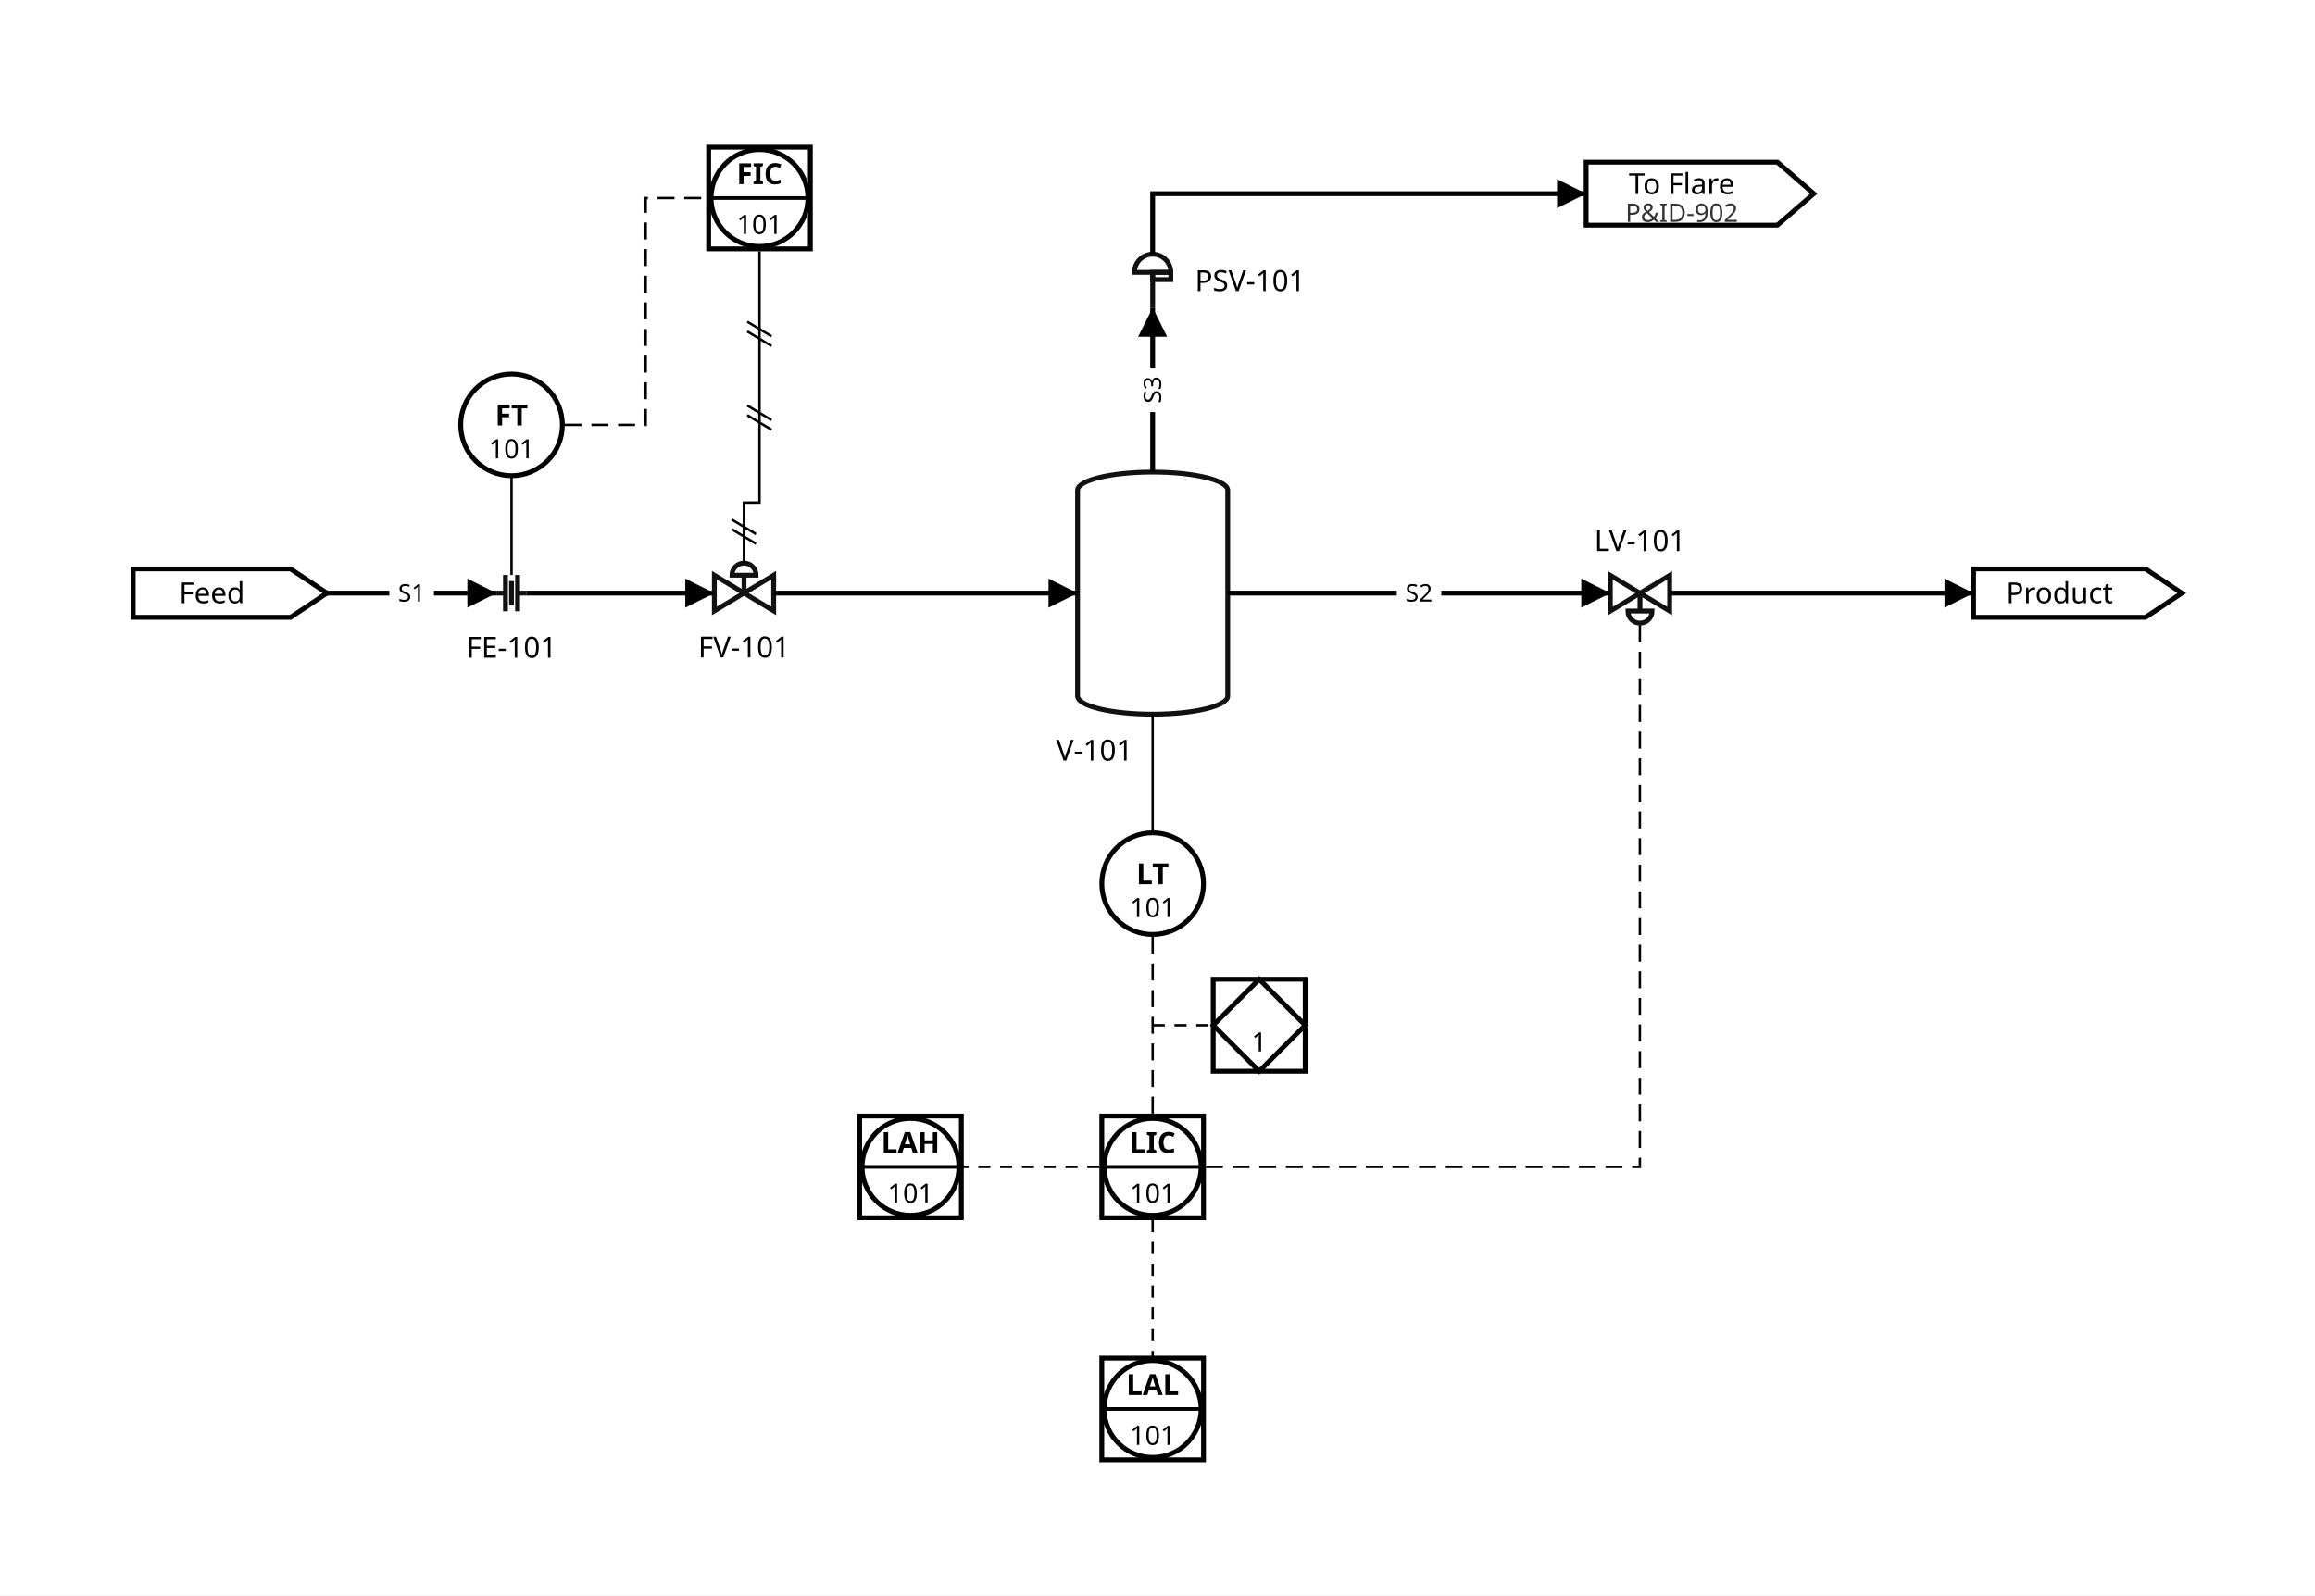
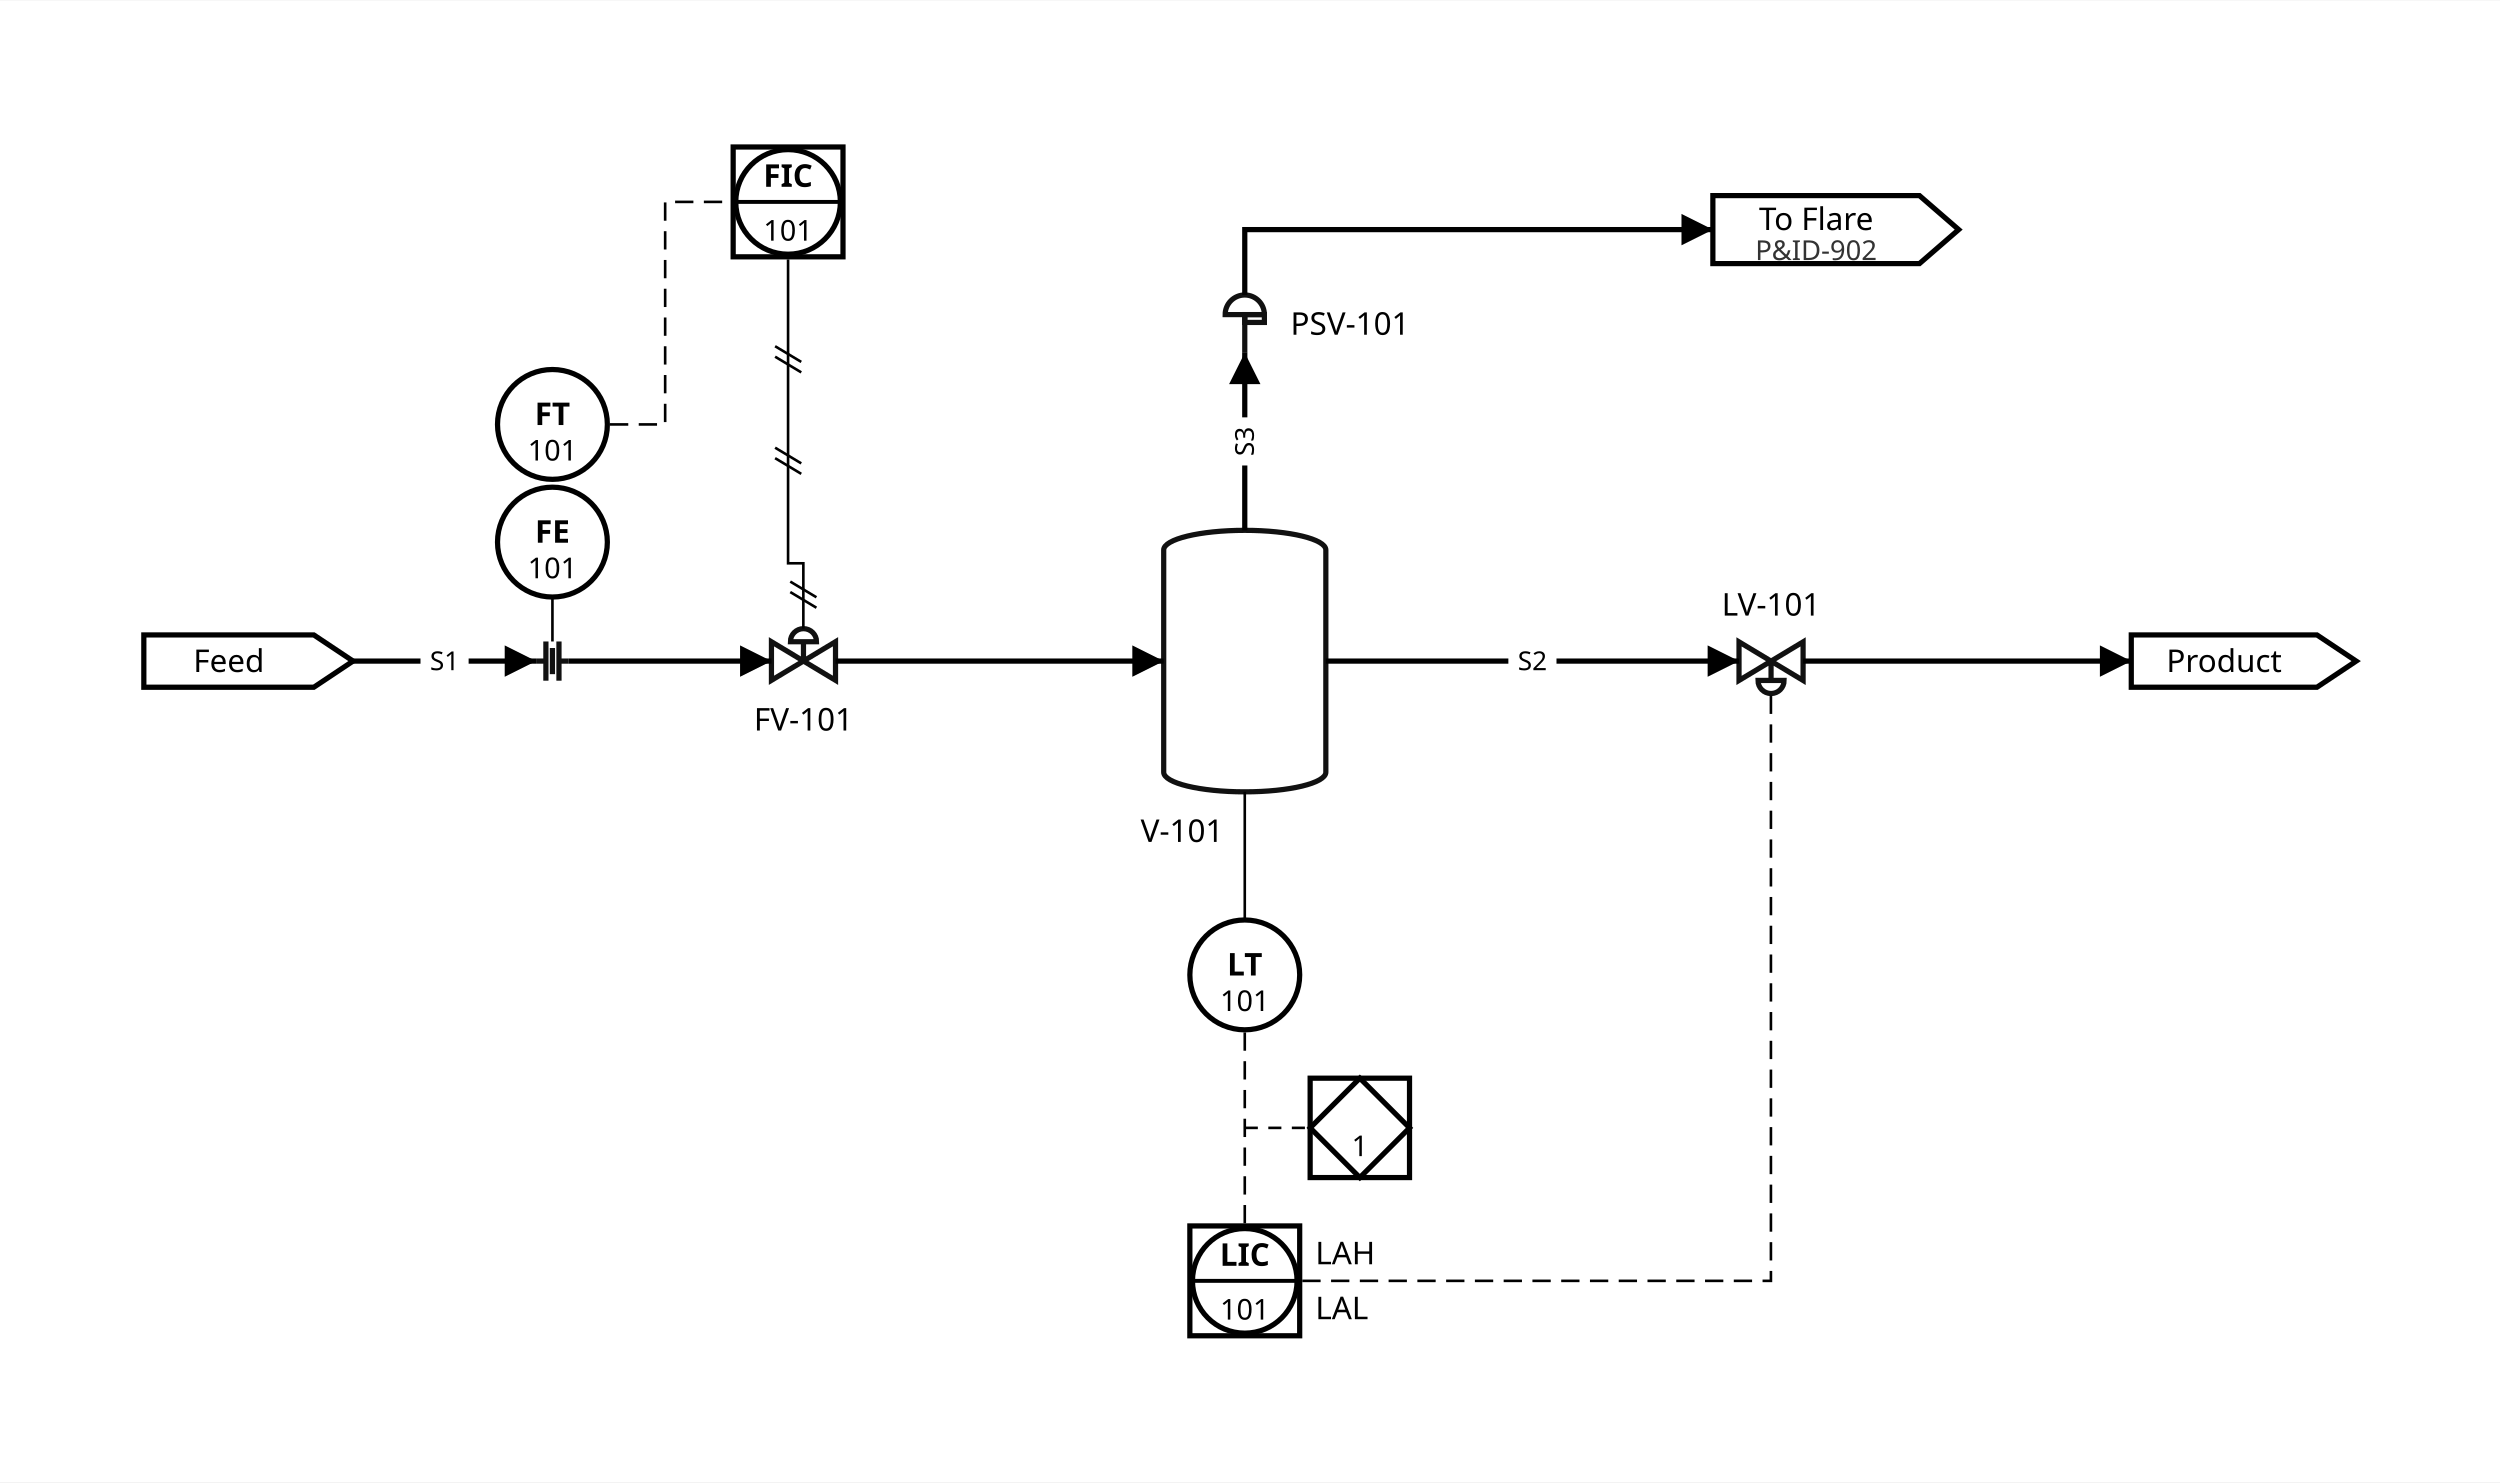
- <svg xmlns="http://www.w3.org/2000/svg" width="956" height="659" viewBox="-25.0 -50.0 956.0 659.0">
-   <rect x="-25.0" y="-50.0" width="956.0" height="659.0" fill="white" />
+ <svg xmlns="http://www.w3.org/2000/svg" width="956" height="567" viewBox="-25.0 -57.6 956.0 566.6">
+   <rect x="-25.0" y="-57.6" width="956.0" height="566.6" fill="white" />
  <defs>
    <marker id="arrow_black" viewBox="0 0 10 10" refX="10" refY="5" markerWidth="12" markerHeight="12" markerUnits="userSpaceOnUse" orient="auto-start-reverse">
      <path d="M 0 0 L 10 5 L 0 10 z" fill="black" />
    </marker>
    <symbol id="sym_fitting_orifice" viewBox="0 0 12.5 15.0" overflow="visible">
      <g transform="scale(0.25)">
        <path d="M 0.0 30.0 L 15.0 30.0 M 15.0 0.0 L 15.0 60.0 M 25.0 10.0 L 25.0 50.0 M 35.0 0.0 L 35.0 60.0 M 35.0 30.0 L 50.0 30.0" fill="none" stroke="#111" stroke-width="8.0" />
      </g>
    </symbol>
    <symbol id="sym_instrument" viewBox="0 0 44.0 44.0" overflow="visible">
      <circle cx="22" cy="22" r="21" fill="white" stroke="black" stroke-width="2" />
    </symbol>
    <symbol id="sym_instrument_logic" viewBox="0 0 40.0 40.0" overflow="visible">
      <rect x="1" y="1" width="38" height="38" fill="white" stroke="black" stroke-width="2" />
      <polygon points="20,1 39,20 20,39 1,20" fill="none" stroke="black" stroke-width="2" />
    </symbol>
    <symbol id="sym_instrument_shared" viewBox="0 0 44.0 44.0" overflow="visible">
      <rect x="1" y="1" width="42" height="42" fill="white" stroke="black" stroke-width="2" />
      <circle cx="22" cy="22" r="20" fill="none" stroke="black" stroke-width="2" />
      <line x1="2" y1="22" x2="42" y2="22" stroke="black" stroke-width="1.5" />
    </symbol>
    <symbol id="sym_valve_control" viewBox="0 0 24.5 19.8" overflow="visible">
      <g transform="scale(0.25)">
        <path d="M 0.0 79.0 L 0.0 20.0 L 98.0 79.0 L 98.0 20.0 Z M 29.0 20.0 A 20.0 20.0 0.0 0 1 49.0 0.0 A 20.0 20.0 0.0 0 1 69.0 20.0 Z M 49.0 20.0 L 49.0 49.0" fill="none" stroke="#111" stroke-width="8.0" />
      </g>
    </symbol>
    <symbol id="sym_valve_relief" viewBox="0 0 15.0 22.1" overflow="visible">
      <g transform="scale(0.375)">
        <path d="M 0.0 20.0 A 20.0 20.0 0.0 0 1 20.0 0.0 A 20.0 20.0 0.0 0 1 40.0 20.0 Z M 20.0 20.0 L 20.0 59.0" fill="none" stroke="#111" stroke-width="5.333" />
        <rect x="20.0" y="20.0" width="20.0" height="8.0" fill="none" stroke="#111" stroke-width="5.333" />
      </g>
    </symbol>
    <symbol id="sym_vessel" viewBox="0 0 62.0 100.0" overflow="visible">
      <path d="M 0 7.5 A 31 7.5 0 0 1 31 0 A 31 7.5 0 0 1 62 7.5 L 62 92.5 A 31 7.5 0 0 1 31 100 A 31 7.5 0 0 1 0 92.5 Z" fill="none" stroke="#111" stroke-width="2" />
    </symbol>
  </defs>
  <g id="units">
    <polygon points="30.0,185.0 95.0,185.0 110.0,195.0 95.0,205.0 30.0,205.0" fill="transparent" stroke="black" stroke-width="2" />
    <text x="62.5" y="195.0" font-family="sans-serif" font-size="12" text-anchor="middle" dominant-baseline="middle">Feed</text>
    <use href="#sym_valve_control" x="270" y="182.6" width="24.5" height="19.8" />
    <use href="#sym_vessel" x="420" y="145" width="62.0" height="100.0" />
    <use href="#sym_fitting_orifice" x="180" y="187.5" width="12.5" height="15.0" />
    <use href="#sym_valve_control" x="640" y="187.6" width="24.5" height="19.8" transform="translate(0, 395) scale(1, -1)" />
    <polygon points="790.0,185.0 861.0,185.0 876.0,195.0 861.0,205.0 790.0,205.0" fill="transparent" stroke="black" stroke-width="2" />
    <text x="825.5" y="195.0" font-family="sans-serif" font-size="12" text-anchor="middle" dominant-baseline="middle">Product</text>
    <use href="#sym_valve_relief" x="443.5" y="55" width="15.0" height="22.1" />
    <polygon points="630,17 709.0,17 724.0,30 709.0,43 630,43" fill="transparent" stroke="black" stroke-width="2" />
    <text x="669.5" y="26" font-family="sans-serif" font-size="12" text-anchor="middle" dominant-baseline="middle">To Flare</text>
    <text x="669.5" y="38" font-family="sans-serif" font-size="10.5" text-anchor="middle" dominant-baseline="middle" fill="#333">P&amp;ID-902</text>
  </g>
  <g id="streams">
    <path d="M 110.0,195.0 L 180.0,195.0" fill="none" stroke="black" stroke-width="2" marker-end="url(#arrow_black)" />
    <path d="M 192.5,195.0 L 270.0,195.0" fill="none" stroke="black" stroke-width="2" marker-end="url(#arrow_black)" />
    <path d="M 294.5,195.0 L 420.0,195.0" fill="none" stroke="black" stroke-width="2" marker-end="url(#arrow_black)" />
    <path d="M 482.0,195.0 L 640.0,195.0" fill="none" stroke="black" stroke-width="2" marker-end="url(#arrow_black)" />
    <path d="M 664.5,195.0 L 790.0,195.0" fill="none" stroke="black" stroke-width="2" marker-end="url(#arrow_black)" />
    <path d="M 451.0,145.0 L 451.0,77.1" fill="none" stroke="black" stroke-width="2" marker-end="url(#arrow_black)" />
    <path d="M 451.0,55.0 L 451.0,30.0 L 630,30.0" fill="none" stroke="black" stroke-width="2" marker-end="url(#arrow_black)" />
-     <path d="M 208.25,125.5 L 241.644,125.5 L 241.644,31.803 L 266.644,31.803" fill="none" stroke="black" stroke-width="1" stroke-dasharray="7,4" />
-     <path d="M 288.644,53.803 L 288.644,157.6 L 282.2,157.6 L 282.2,182.6" fill="none" stroke="black" stroke-width="1" />
-     <line x1="283.6" y1="82.9" x2="293.6" y2="88.9" stroke="black" stroke-width="1" />
-     <line x1="283.6" y1="86.9" x2="293.6" y2="92.9" stroke="black" stroke-width="1" />
-     <line x1="283.6" y1="117.5" x2="293.6" y2="123.5" stroke="black" stroke-width="1" />
-     <line x1="283.6" y1="121.5" x2="293.6" y2="127.5" stroke="black" stroke-width="1" />
+     <path d="M 208.25,104.5 L 229.357,104.5 L 229.357,19.407 L 254.357,19.407" fill="none" stroke="black" stroke-width="1" stroke-dasharray="7,4" />
+     <path d="M 276.357,41.407 L 276.357,157.6 L 282.2,157.6 L 282.2,182.6" fill="none" stroke="black" stroke-width="1" />
+     <line x1="271.4" y1="74.6" x2="281.4" y2="80.6" stroke="black" stroke-width="1" />
+     <line x1="271.4" y1="78.6" x2="281.4" y2="84.6" stroke="black" stroke-width="1" />
+     <line x1="271.4" y1="113.4" x2="281.4" y2="119.4" stroke="black" stroke-width="1" />
+     <line x1="271.4" y1="117.4" x2="281.4" y2="123.4" stroke="black" stroke-width="1" />
    <line x1="277.2" y1="164.6" x2="287.2" y2="170.6" stroke="black" stroke-width="1" />
    <line x1="277.2" y1="168.6" x2="287.2" y2="174.6" stroke="black" stroke-width="1" />
    <path d="M 451.0,337.0 L 451.0,410.0" fill="none" stroke="black" stroke-width="1" stroke-dasharray="7,4" />
    <path d="M 473.0,432.0 L 652.2,432.0 L 652.2,207.4" fill="none" stroke="black" stroke-width="1" stroke-dasharray="7,4" />
    <rect x="135.8" y="188.5" width="18.4" height="13.0" fill="white" />
    <text x="145.0" y="195.0" font-family="sans-serif" font-size="10" text-anchor="middle" dominant-baseline="middle" fill="black">S1</text>
    <rect x="551.8" y="188.5" width="18.4" height="13.0" fill="white" />
    <text x="561.0" y="195.0" font-family="sans-serif" font-size="10" text-anchor="middle" dominant-baseline="middle" fill="black">S2</text>
    <rect x="444.5" y="101.8" width="13.0" height="18.4" fill="white" />
    <text x="451.0" y="111.0" font-family="sans-serif" font-size="10" text-anchor="middle" dominant-baseline="middle" fill="black" transform="rotate(-90, 451.0, 111.0)">S3</text>
  </g>
  <g id="instrument_taps">
-     <line x1="186.25" y1="187.5" x2="186.25" y2="125.5" stroke="black" stroke-width="1" />
+     <line x1="186.25" y1="187.5" x2="186.25" y2="149.5" stroke="black" stroke-width="1" />
    <line x1="451" y1="245" x2="451" y2="315" stroke="black" stroke-width="1" />
-     <line x1="429" y1="432" x2="351" y2="432" stroke="black" stroke-width="1" stroke-dasharray="5,4" />
-     <line x1="451" y1="454" x2="451" y2="532" stroke="black" stroke-width="1" stroke-dasharray="5,4" />
    <line x1="451" y1="373.5" x2="495" y2="373.5" stroke="black" stroke-width="1" stroke-dasharray="5,4" />
  </g>
  <g id="instruments">
-     <use href="#sym_instrument" x="164.25" y="103.5" width="44.0" height="44.0" />
-     <text x="186.25" y="121.5" font-family="sans-serif" font-size="12" font-weight="bold" text-anchor="middle" dominant-baseline="middle">FT</text>
-     <text x="186.25" y="135.5" font-family="sans-serif" font-size="11" text-anchor="middle" dominant-baseline="middle">101</text>
-     <use href="#sym_instrument_shared" x="266.64" y="9.8" width="44.0" height="44.0" />
-     <text x="288.644" y="21.803" font-family="sans-serif" font-size="12" font-weight="bold" text-anchor="middle" dominant-baseline="middle">FIC</text>
-     <text x="288.644" y="42.803" font-family="sans-serif" font-size="11" text-anchor="middle" dominant-baseline="middle">101</text>
+     <use href="#sym_instrument" x="164.25" y="127.5" width="44.0" height="44.0" />
+     <text x="186.25" y="145.5" font-family="sans-serif" font-size="12" font-weight="bold" text-anchor="middle" dominant-baseline="middle">FE</text>
+     <text x="186.25" y="159.5" font-family="sans-serif" font-size="11" text-anchor="middle" dominant-baseline="middle">101</text>
+     <use href="#sym_instrument" x="164.25" y="82.5" width="44.0" height="44.0" />
+     <text x="186.25" y="100.5" font-family="sans-serif" font-size="12" font-weight="bold" text-anchor="middle" dominant-baseline="middle">FT</text>
+     <text x="186.25" y="114.5" font-family="sans-serif" font-size="11" text-anchor="middle" dominant-baseline="middle">101</text>
+     <use href="#sym_instrument_shared" x="254.36" y="-2.59" width="44.0" height="44.0" />
+     <text x="276.357" y="9.407" font-family="sans-serif" font-size="12" font-weight="bold" text-anchor="middle" dominant-baseline="middle">FIC</text>
+     <text x="276.357" y="30.407" font-family="sans-serif" font-size="11" text-anchor="middle" dominant-baseline="middle">101</text>
    <use href="#sym_instrument" x="429" y="293" width="44.0" height="44.0" />
    <text x="451.0" y="311.0" font-family="sans-serif" font-size="12" font-weight="bold" text-anchor="middle" dominant-baseline="middle">LT</text>
    <text x="451.0" y="325.0" font-family="sans-serif" font-size="11" text-anchor="middle" dominant-baseline="middle">101</text>
    <use href="#sym_instrument_shared" x="429" y="410" width="44.0" height="44.0" />
    <text x="451.0" y="422.0" font-family="sans-serif" font-size="12" font-weight="bold" text-anchor="middle" dominant-baseline="middle">LIC</text>
    <text x="451.0" y="443.0" font-family="sans-serif" font-size="11" text-anchor="middle" dominant-baseline="middle">101</text>
-     <use href="#sym_instrument_shared" x="329" y="410" width="44.0" height="44.0" />
-     <text x="351.0" y="422.0" font-family="sans-serif" font-size="12" font-weight="bold" text-anchor="middle" dominant-baseline="middle">LAH</text>
-     <text x="351.0" y="443.0" font-family="sans-serif" font-size="11" text-anchor="middle" dominant-baseline="middle">101</text>
-     <use href="#sym_instrument_shared" x="429" y="510" width="44.0" height="44.0" />
-     <text x="451.0" y="522.0" font-family="sans-serif" font-size="12" font-weight="bold" text-anchor="middle" dominant-baseline="middle">LAL</text>
-     <text x="451.0" y="543.0" font-family="sans-serif" font-size="11" text-anchor="middle" dominant-baseline="middle">101</text>
    <use href="#sym_instrument_logic" x="475" y="353.5" width="40.0" height="40.0" />
    <text x="495.0" y="380.5" font-family="sans-serif" font-size="11" text-anchor="middle" dominant-baseline="middle">1</text>
  </g>
  <g id="unit_labels">
    <rect x="258.4" y="209.9" width="47.6" height="15.0" fill="white" />
    <text x="282.25" y="217.4" font-family="sans-serif" font-size="12" text-anchor="middle" dominant-baseline="middle">FV-101</text>
    <rect x="406.5" y="252.5" width="41.0" height="15.0" fill="white" />
    <text x="427.0" y="260.0" font-family="sans-serif" font-size="12" text-anchor="middle" dominant-baseline="middle">V-101</text>
-     <rect x="162.4" y="210.0" width="47.6" height="15.0" fill="white" />
-     <text x="186.25" y="217.5" font-family="sans-serif" font-size="12" text-anchor="middle" dominant-baseline="middle">FE-101</text>
    <rect x="628.5" y="165.6" width="47.6" height="15.0" fill="white" />
    <text x="652.25" y="177.6" font-family="sans-serif" font-size="12" text-anchor="middle" dominant-baseline="baseline">LV-101</text>
    <rect x="468.5" y="58.5" width="54.2" height="15.0" fill="white" />
    <text x="468.5" y="66.05" font-family="sans-serif" font-size="12" text-anchor="start" dominant-baseline="middle">PSV-101</text>
+     <rect x="478.0" y="414.0" width="27.8" height="15.0" fill="white" />
+     <text x="478.0" y="421.5" font-family="sans-serif" font-size="12" text-anchor="start" dominant-baseline="middle">LAH</text>
+     <rect x="478.0" y="435.0" width="27.8" height="15.0" fill="white" />
+     <text x="478.0" y="442.5" font-family="sans-serif" font-size="12" text-anchor="start" dominant-baseline="middle">LAL</text>
  </g>
</svg>
